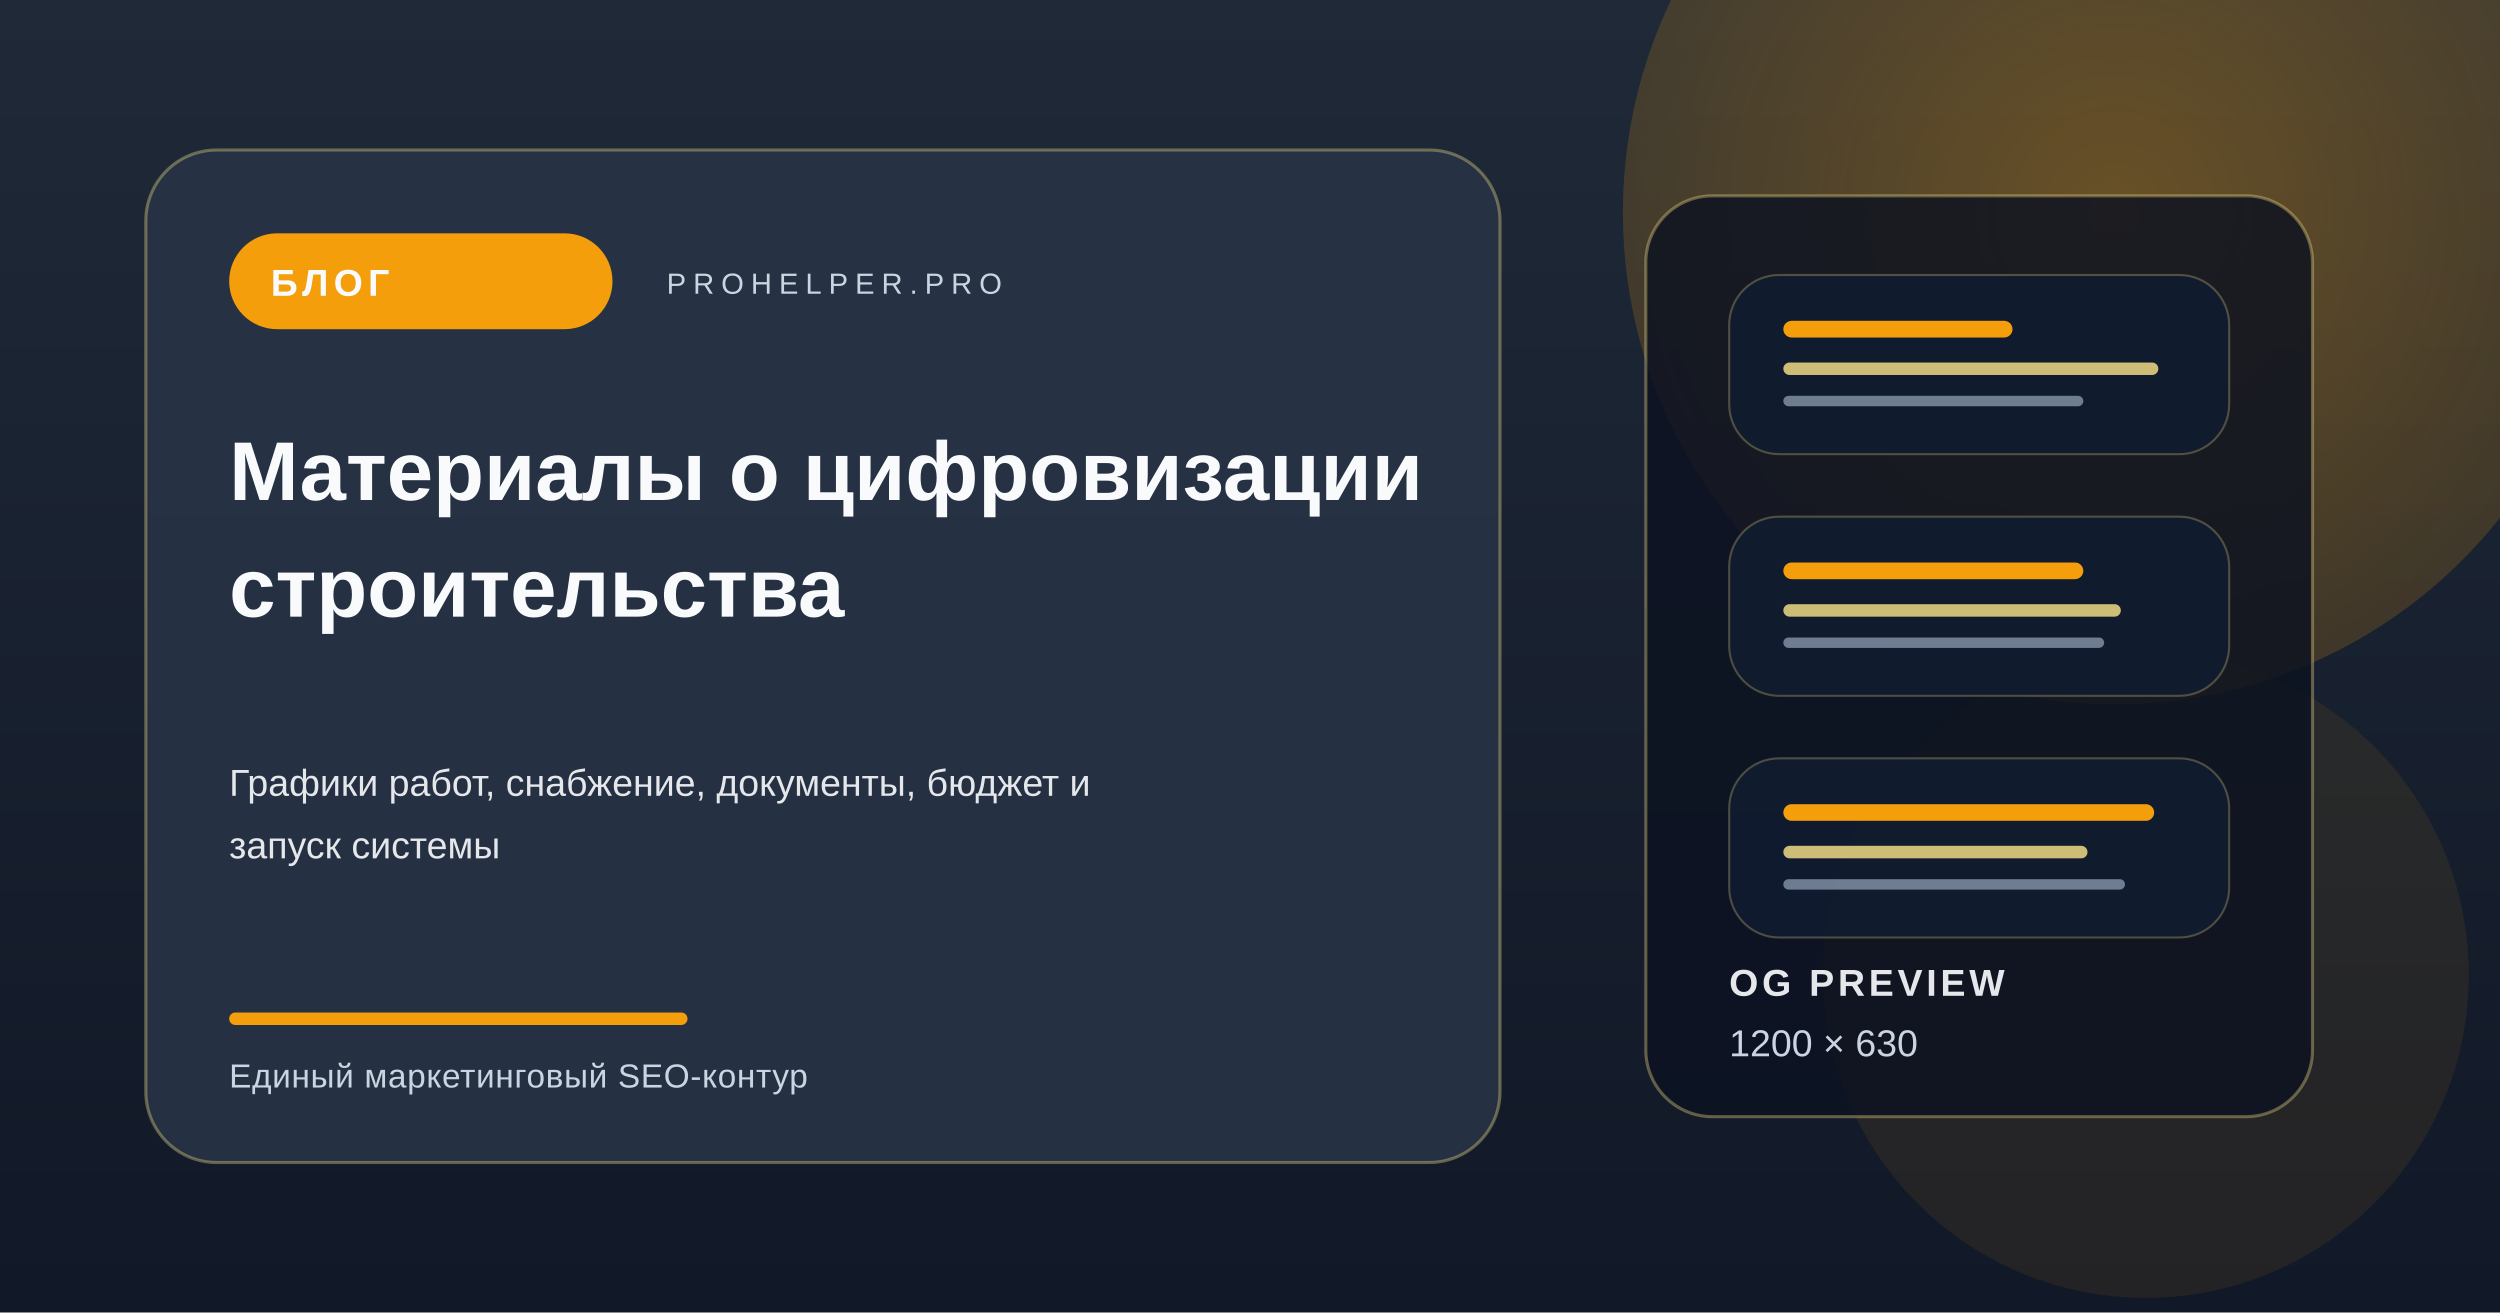
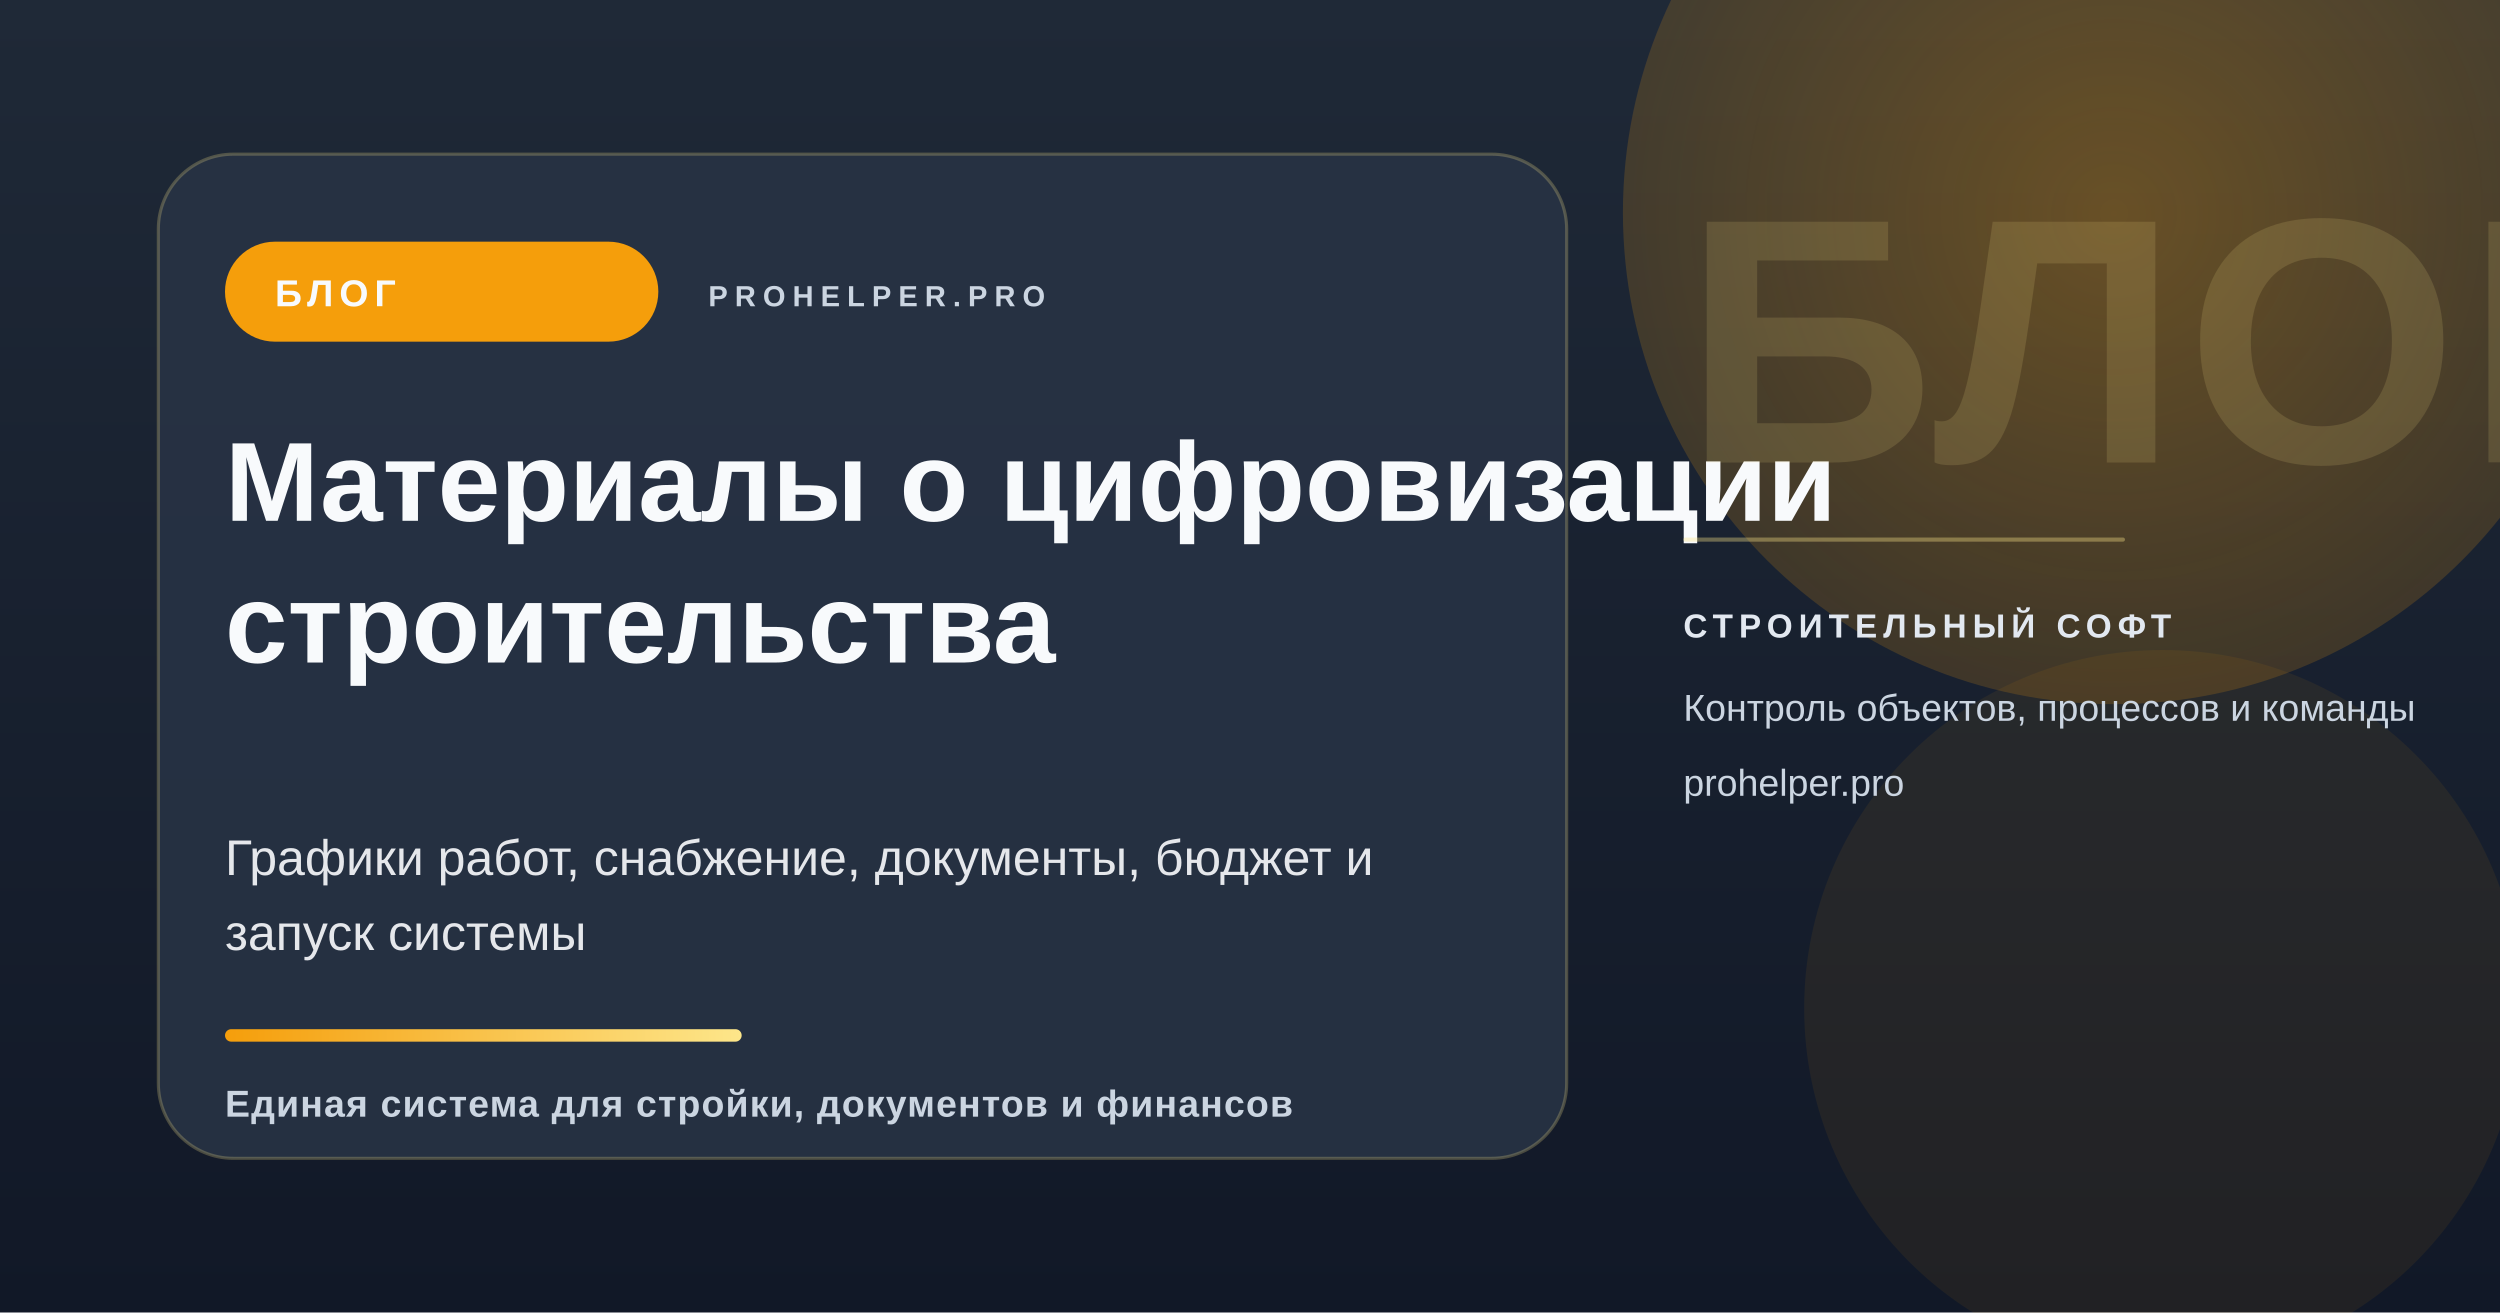
<svg xmlns="http://www.w3.org/2000/svg" width="1200" height="630" viewBox="0 0 1200 630" fill="none">
  <defs>
    <linearGradient id="bg-blog" x1="600" y1="0" x2="600" y2="630" gradientUnits="userSpaceOnUse">
      <stop stop-color="#1F2937" />
      <stop offset="1" stop-color="#111827" />
    </linearGradient>
    <radialGradient id="glow-blog" cx="0" cy="0" r="1" gradientUnits="userSpaceOnUse" gradientTransform="translate(1015 102) rotate(123.5) scale(472 472)">
      <stop stop-color="#F59E0B" stop-opacity="0.35" />
      <stop offset="1" stop-color="#F59E0B" stop-opacity="0" />
    </radialGradient>
+     <linearGradient id="line-blog" x1="0" y1="0" x2="1" y2="0">
+       <stop stop-color="#F59E0B" />
+       <stop offset="1" stop-color="#FDE68A" />
+     </linearGradient>
    <style>
-       .brand { font: 600 18px 'Segoe UI', 'Arial', sans-serif; letter-spacing: 0.14em; }
-       .brand-secondary { font: 500 14px 'Segoe UI', 'Arial', sans-serif; letter-spacing: 0.24em; fill: #CBD5E1; }
-       .title { font: 700 40px 'Segoe UI', 'Arial', sans-serif; fill: #F8FAFC; }
-       .subtitle { font: 500 18px 'Segoe UI', 'Arial', sans-serif; fill: #E5E7EB; }
-       .meta { font: 500 16px 'Segoe UI', 'Arial', sans-serif; fill: #CBD5E1; letter-spacing: 0.02em; }
-       .preview { font: 600 18px 'Segoe UI', 'Arial', sans-serif; fill: #E5E7EB; letter-spacing: 0.1em; }
-       .preview-meta { font: 500 18px 'Segoe UI', 'Arial', sans-serif; fill: #CBD5E1; }
+       .eyebrow { font: 700 18px 'Segoe UI', 'Arial', sans-serif; letter-spacing: 0.16em; fill: #F8FAFC; }
+       .brand-secondary { font: 600 14px 'Segoe UI', 'Arial', sans-serif; letter-spacing: 0.24em; fill: #CBD5E1; }
+       .title { font: 700 54px 'Segoe UI', 'Arial', sans-serif; fill: #F8FAFC; }
+       .subtitle { font: 500 24px 'Segoe UI', 'Arial', sans-serif; fill: #E5E7EB; }
+       .meta { font: 600 18px 'Segoe UI', 'Arial', sans-serif; fill: #CBD5E1; letter-spacing: 0.03em; }
+       .mark { font-family: 'Segoe UI', 'Arial', sans-serif; font-weight: 800; fill: #FDE68A; opacity: 0.14; }
+       .mark-caption { font: 700 16px 'Segoe UI', 'Arial', sans-serif; fill: #E2E8F0; letter-spacing: 0.18em; }
+       .mark-support { font: 500 18px 'Segoe UI', 'Arial', sans-serif; fill: #CBD5E1; }
    </style>
  </defs>
  <rect width="1200" height="630" fill="url(#bg-blog)" />
  <circle cx="1015" cy="102" r="236" fill="url(#glow-blog)" />
-   <circle cx="1030" cy="468" r="155" fill="#F59E0B" fill-opacity="0.08" />
-   <rect x="70" y="72" width="650" height="486" rx="34" fill="#273244" fill-opacity="0.94" stroke="#FDE68A" stroke-opacity="0.35" stroke-width="1.5" />
-   <rect x="110" y="112" width="184" height="46" rx="23" fill="#F59E0B" />
-   <text x="130" y="142" class="brand" fill="#F8FAFC">БЛОГ</text>
-   <text x="320" y="141" class="brand-secondary">PROHELPER.PRO</text>
-   <text x="110" y="240" class="title">Материалы о цифровизации</text>
-   <text x="110" y="296" class="title">строительства</text>
-   <text x="110" y="382" class="subtitle">Графики работ, снабжение, документы, бюджет и</text>
-   <text x="110" y="412" class="subtitle">запуск системы</text>
-   <rect x="110" y="486" width="220" height="6" rx="3" fill="#F59E0B" />
-   <text x="110" y="522" class="meta">Единый маркетинговый SEO-контур</text>
-   <rect x="790" y="94" width="320" height="442" rx="32" fill="#0B1220" fill-opacity="0.82" stroke="#FDE68A" stroke-opacity="0.35" stroke-width="1.5" />
-   <g>
-     <rect x="830" y="132" width="240" height="86" rx="24" fill="#111C2F" fill-opacity="0.92" stroke="#FDE68A" stroke-opacity="0.26" />
-     <rect x="856" y="154" width="110" height="8" rx="4" fill="#F59E0B" />
-     <rect x="856" y="174" width="180" height="6" rx="3" fill="#FDE68A" fill-opacity="0.8" />
-     <rect x="856" y="190" width="144" height="5" rx="2.5" fill="#94A3B8" fill-opacity="0.72" />
-   </g>
-   <g>
-     <rect x="830" y="248" width="240" height="86" rx="24" fill="#111C2F" fill-opacity="0.92" stroke="#FDE68A" stroke-opacity="0.26" />
-     <rect x="856" y="270" width="144" height="8" rx="4" fill="#F59E0B" />
-     <rect x="856" y="290" width="162" height="6" rx="3" fill="#FDE68A" fill-opacity="0.8" />
-     <rect x="856" y="306" width="154" height="5" rx="2.5" fill="#94A3B8" fill-opacity="0.72" />
-   </g>
-   <g>
-     <rect x="830" y="364" width="240" height="86" rx="24" fill="#111C2F" fill-opacity="0.92" stroke="#FDE68A" stroke-opacity="0.26" />
-     <rect x="856" y="386" width="178" height="8" rx="4" fill="#F59E0B" />
-     <rect x="856" y="406" width="146" height="6" rx="3" fill="#FDE68A" fill-opacity="0.8" />
-     <rect x="856" y="422" width="164" height="5" rx="2.5" fill="#94A3B8" fill-opacity="0.72" />
-   </g>
-   <text x="830" y="478" class="preview">OG PREVIEW</text>
-   <text x="830" y="507" class="preview-meta">1200 × 630</text>
+   <circle cx="1038" cy="484" r="172" fill="#F59E0B" fill-opacity="0.07" />
+   <rect x="76" y="74" width="676" height="482" rx="36" fill="#273244" fill-opacity="0.9" stroke="#FDE68A" stroke-opacity="0.24" stroke-width="1.5" />
+   <rect x="108" y="116" width="208" height="48" rx="24" fill="#F59E0B" />
+   <text x="132" y="147" class="eyebrow">БЛОГ</text>
+   <text x="340" y="147" class="brand-secondary">PROHELPER.PRO</text>
+   <text x="108" y="250" class="title">Материалы о цифровизации</text>
+   <text x="108" y="318" class="title">строительства</text>
+   <text x="108" y="420" class="subtitle">Графики работ, снабжение, документы, бюджет и</text>
+   <text x="108" y="456" class="subtitle">запуск системы</text>
+   <rect x="108" y="494" width="248" height="6" rx="3" fill="url(#line-blog)" />
+   <text x="108" y="536" class="meta">Единая система для стройки, документов и финансов</text>
+   <text x="808" y="222" class="mark" font-size="168" letter-spacing="0.02em">БЛОГ</text>
+   <rect x="808" y="258" width="212" height="2" rx="1" fill="#FDE68A" fill-opacity="0.36" />
+   <text x="808" y="306" class="mark-caption">СТРОИТЕЛЬНЫЙ СОФТ</text>
+   <text x="808" y="346" class="mark-support">Контроль объектов, процессов и команды</text>
+   <text x="808" y="382" class="mark-support">prohelper.pro</text>
</svg>
